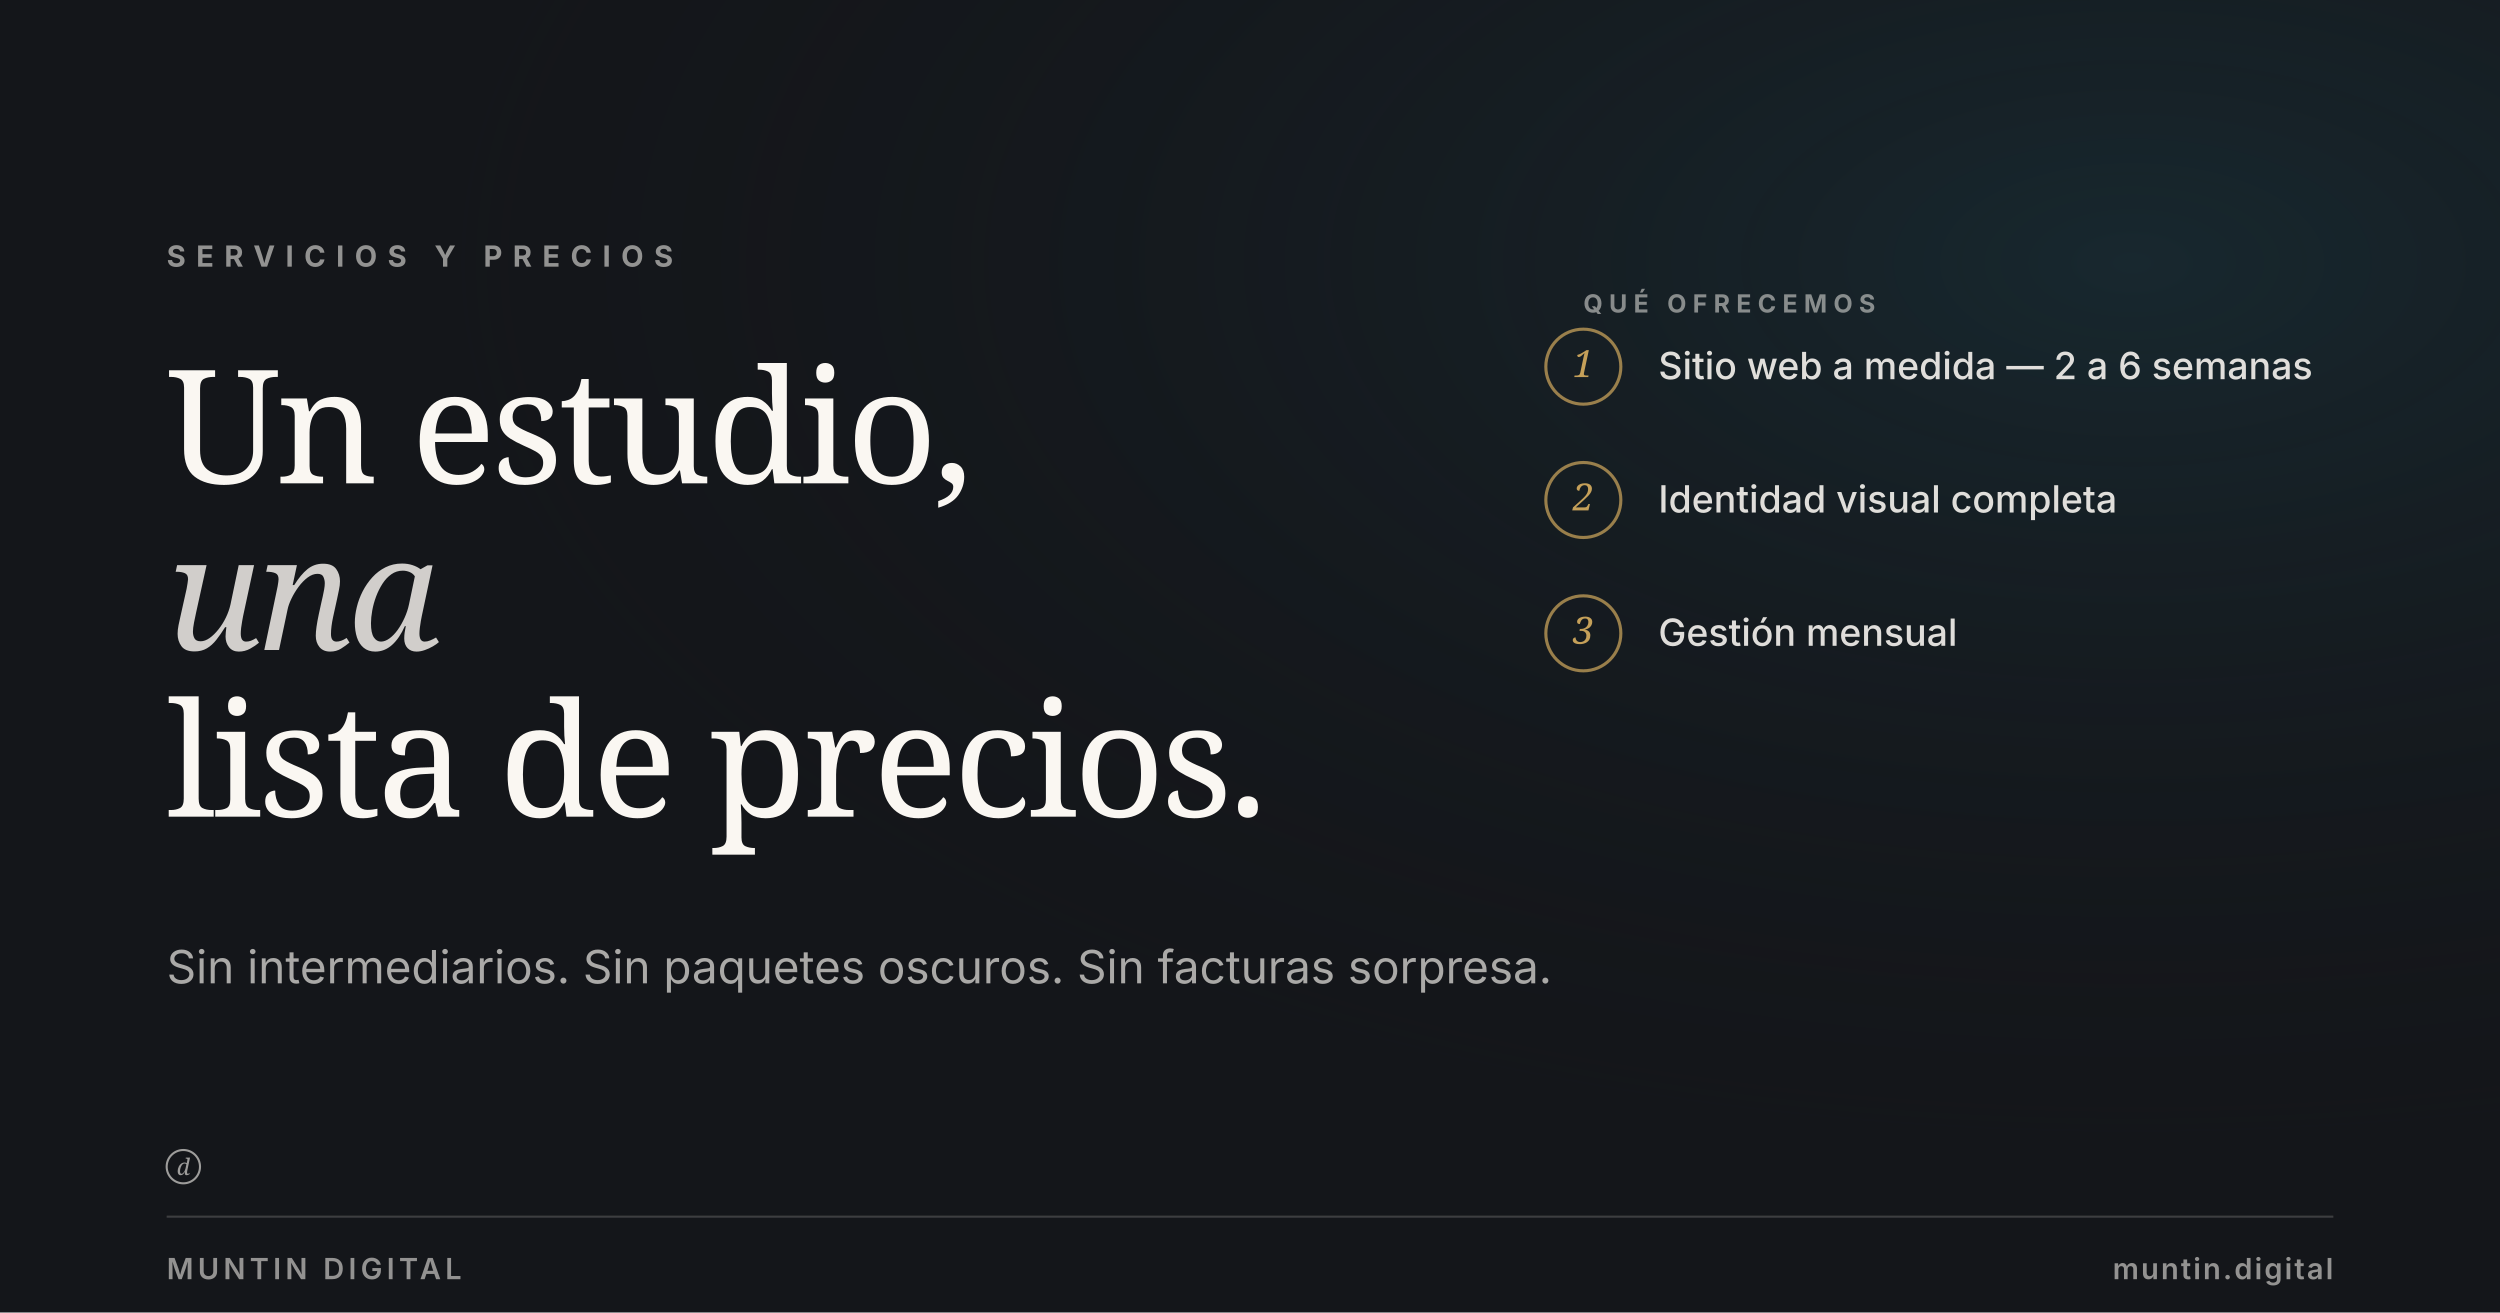
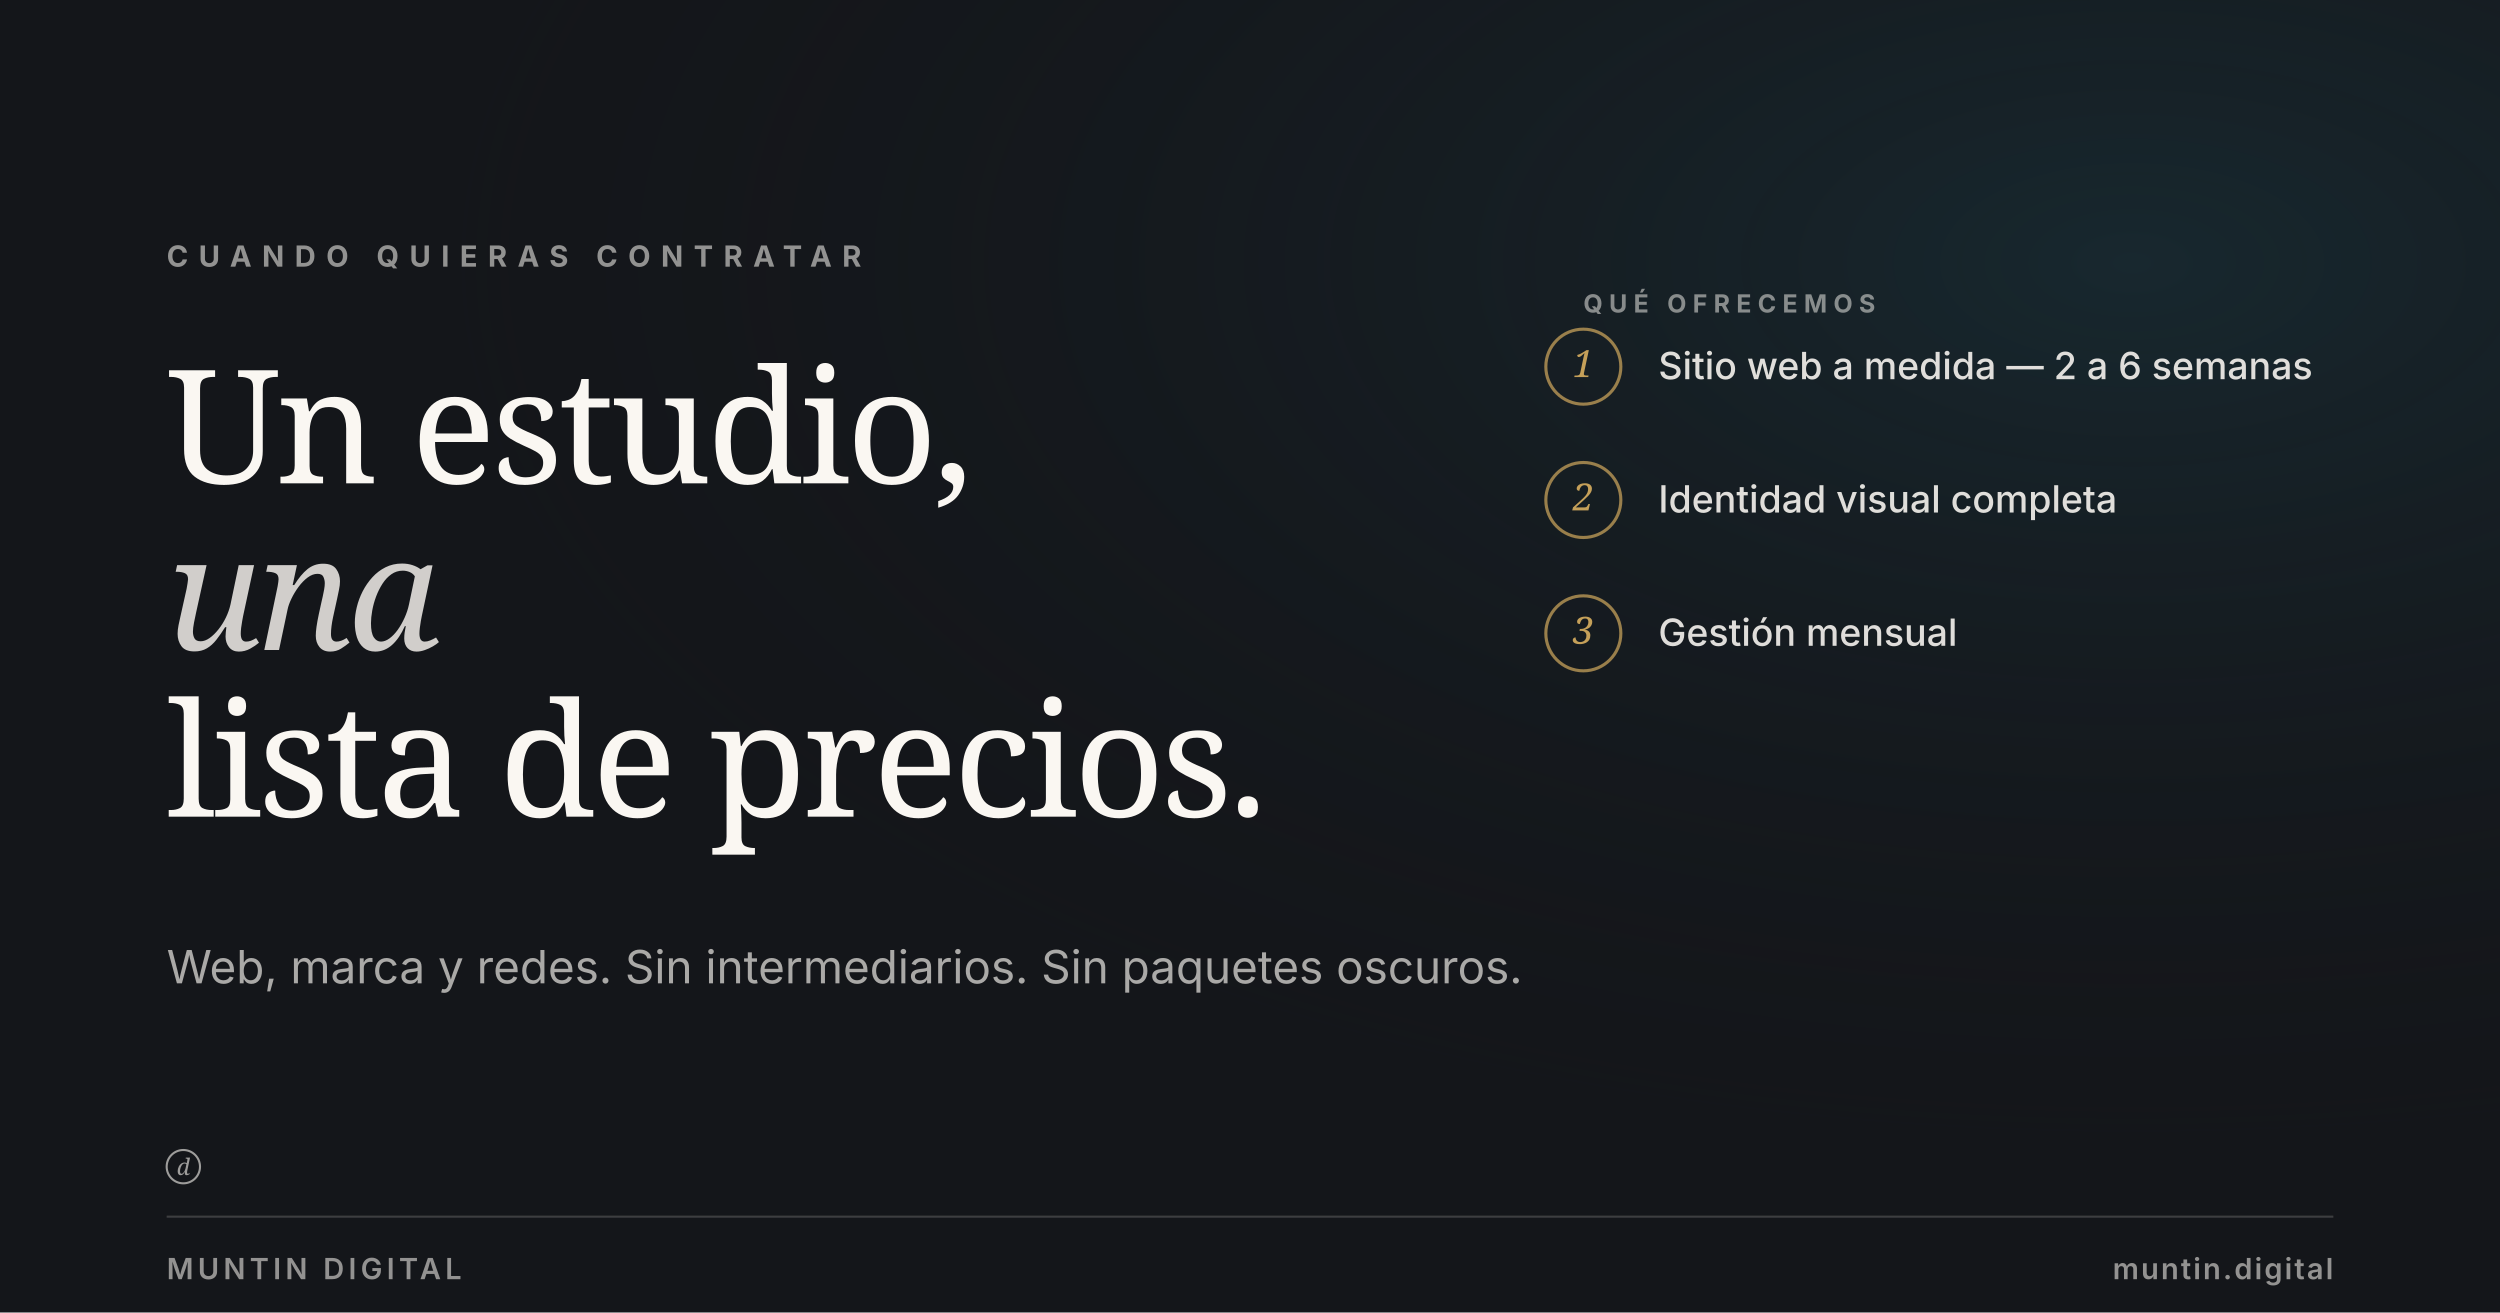
<svg xmlns="http://www.w3.org/2000/svg" viewBox="0 0 1200 630" width="1200" height="630">
  <defs>
    <radialGradient id="glow" cx="85%" cy="20%" r="70%">
      <stop offset="0%" stop-color="#1F4E5B" stop-opacity="0.32" />
      <stop offset="100%" stop-color="#14161A" stop-opacity="0" />
    </radialGradient>
  </defs>
  <rect width="1200" height="630" fill="#14161A" />
  <rect width="1200" height="630" fill="url(#glow)" />
  <text x="760" y="150" font-family="Inter, Arial, sans-serif" font-size="12" font-weight="700" letter-spacing="3" fill="#FAF7F2" opacity="0.5">QUÉ OFRECEMOS</text>
  <circle cx="760" cy="176" r="18" fill="none" stroke="#C5A059" stroke-width="1.5" opacity="0.75" />
  <text x="760" y="181" text-anchor="middle" font-family="Fraunces, Georgia, serif" font-style="italic" font-size="18" font-weight="500" fill="#C5A059">1</text>
  <text x="796" y="182" font-family="Inter, Arial, sans-serif" font-size="18" font-weight="500" fill="#FAF7F2" opacity="0.88">Sitio web a medida — 2 a 6 semanas</text>
  <circle cx="760" cy="240" r="18" fill="none" stroke="#C5A059" stroke-width="1.5" opacity="0.75" />
  <text x="760" y="245" text-anchor="middle" font-family="Fraunces, Georgia, serif" font-style="italic" font-size="18" font-weight="500" fill="#C5A059">2</text>
  <text x="796" y="246" font-family="Inter, Arial, sans-serif" font-size="18" font-weight="500" fill="#FAF7F2" opacity="0.88">Identidad visual completa</text>
  <circle cx="760" cy="304" r="18" fill="none" stroke="#C5A059" stroke-width="1.5" opacity="0.75" />
  <text x="760" y="309" text-anchor="middle" font-family="Fraunces, Georgia, serif" font-style="italic" font-size="18" font-weight="500" fill="#C5A059">3</text>
  <text x="796" y="310" font-family="Inter, Arial, sans-serif" font-size="18" font-weight="500" fill="#FAF7F2" opacity="0.88">Gestión mensual</text>
-   <text x="80" y="128" font-family="Inter, Arial, sans-serif" font-size="14" font-weight="700" letter-spacing="5" fill="#FAF7F2" opacity="0.55">SERVICIOS Y PRECIOS</text>
+   <text x="80" y="128" font-family="Inter, Arial, sans-serif" font-size="14" font-weight="700" letter-spacing="5" fill="#FAF7F2" opacity="0.55">CUANDO QUIERAS CONTRATAR</text>
  <text x="80" y="232" font-family="Fraunces, Georgia, serif" font-size="76" font-weight="500" letter-spacing="-2" fill="#FAF7F2">Un estudio,</text>
  <text x="80" y="312" font-family="Fraunces, Georgia, serif" font-style="italic" font-size="76" font-weight="400" letter-spacing="-2" fill="#FAF7F2" opacity="0.82">una</text>
  <text x="80" y="392" font-family="Fraunces, Georgia, serif" font-size="76" font-weight="500" letter-spacing="-2" fill="#FAF7F2">lista de precios.</text>
-   <text x="80" y="472" font-family="Inter, Arial, sans-serif" font-size="22" font-weight="400" fill="#FAF7F2" opacity="0.65">Sin intermediarios. Sin paquetes oscuros. Sin facturas sorpresa.</text>
+   <text x="80" y="472" font-family="Inter, Arial, sans-serif" font-size="22" font-weight="400" fill="#FAF7F2" opacity="0.65">Web, marca y redes. Sin intermediarios. Sin paquetes oscuros.</text>
  <g transform="translate(80, 552)" fill="#FAF7F2" opacity="0.6">
    <circle cx="8" cy="8" r="8" fill="none" stroke="#FAF7F2" stroke-width="1" />
    <text x="8" y="12" text-anchor="middle" font-family="Fraunces, Georgia, serif" font-style="italic" font-size="11" font-weight="500" fill="#FAF7F2">d</text>
  </g>
  <line x1="80" y1="584" x2="1120" y2="584" stroke="rgba(250,247,242,0.18)" stroke-width="1" />
  <text x="80" y="614" font-family="Inter, Arial, sans-serif" font-size="14" font-weight="600" letter-spacing="2" fill="rgba(250,247,242,0.55)">MUNTIN DIGITAL</text>
  <text x="1120" y="614" text-anchor="end" font-family="Inter, Arial, sans-serif" font-size="14" font-weight="600" letter-spacing="1" fill="rgba(250,247,242,0.55)">muntin.digital</text>
</svg>
